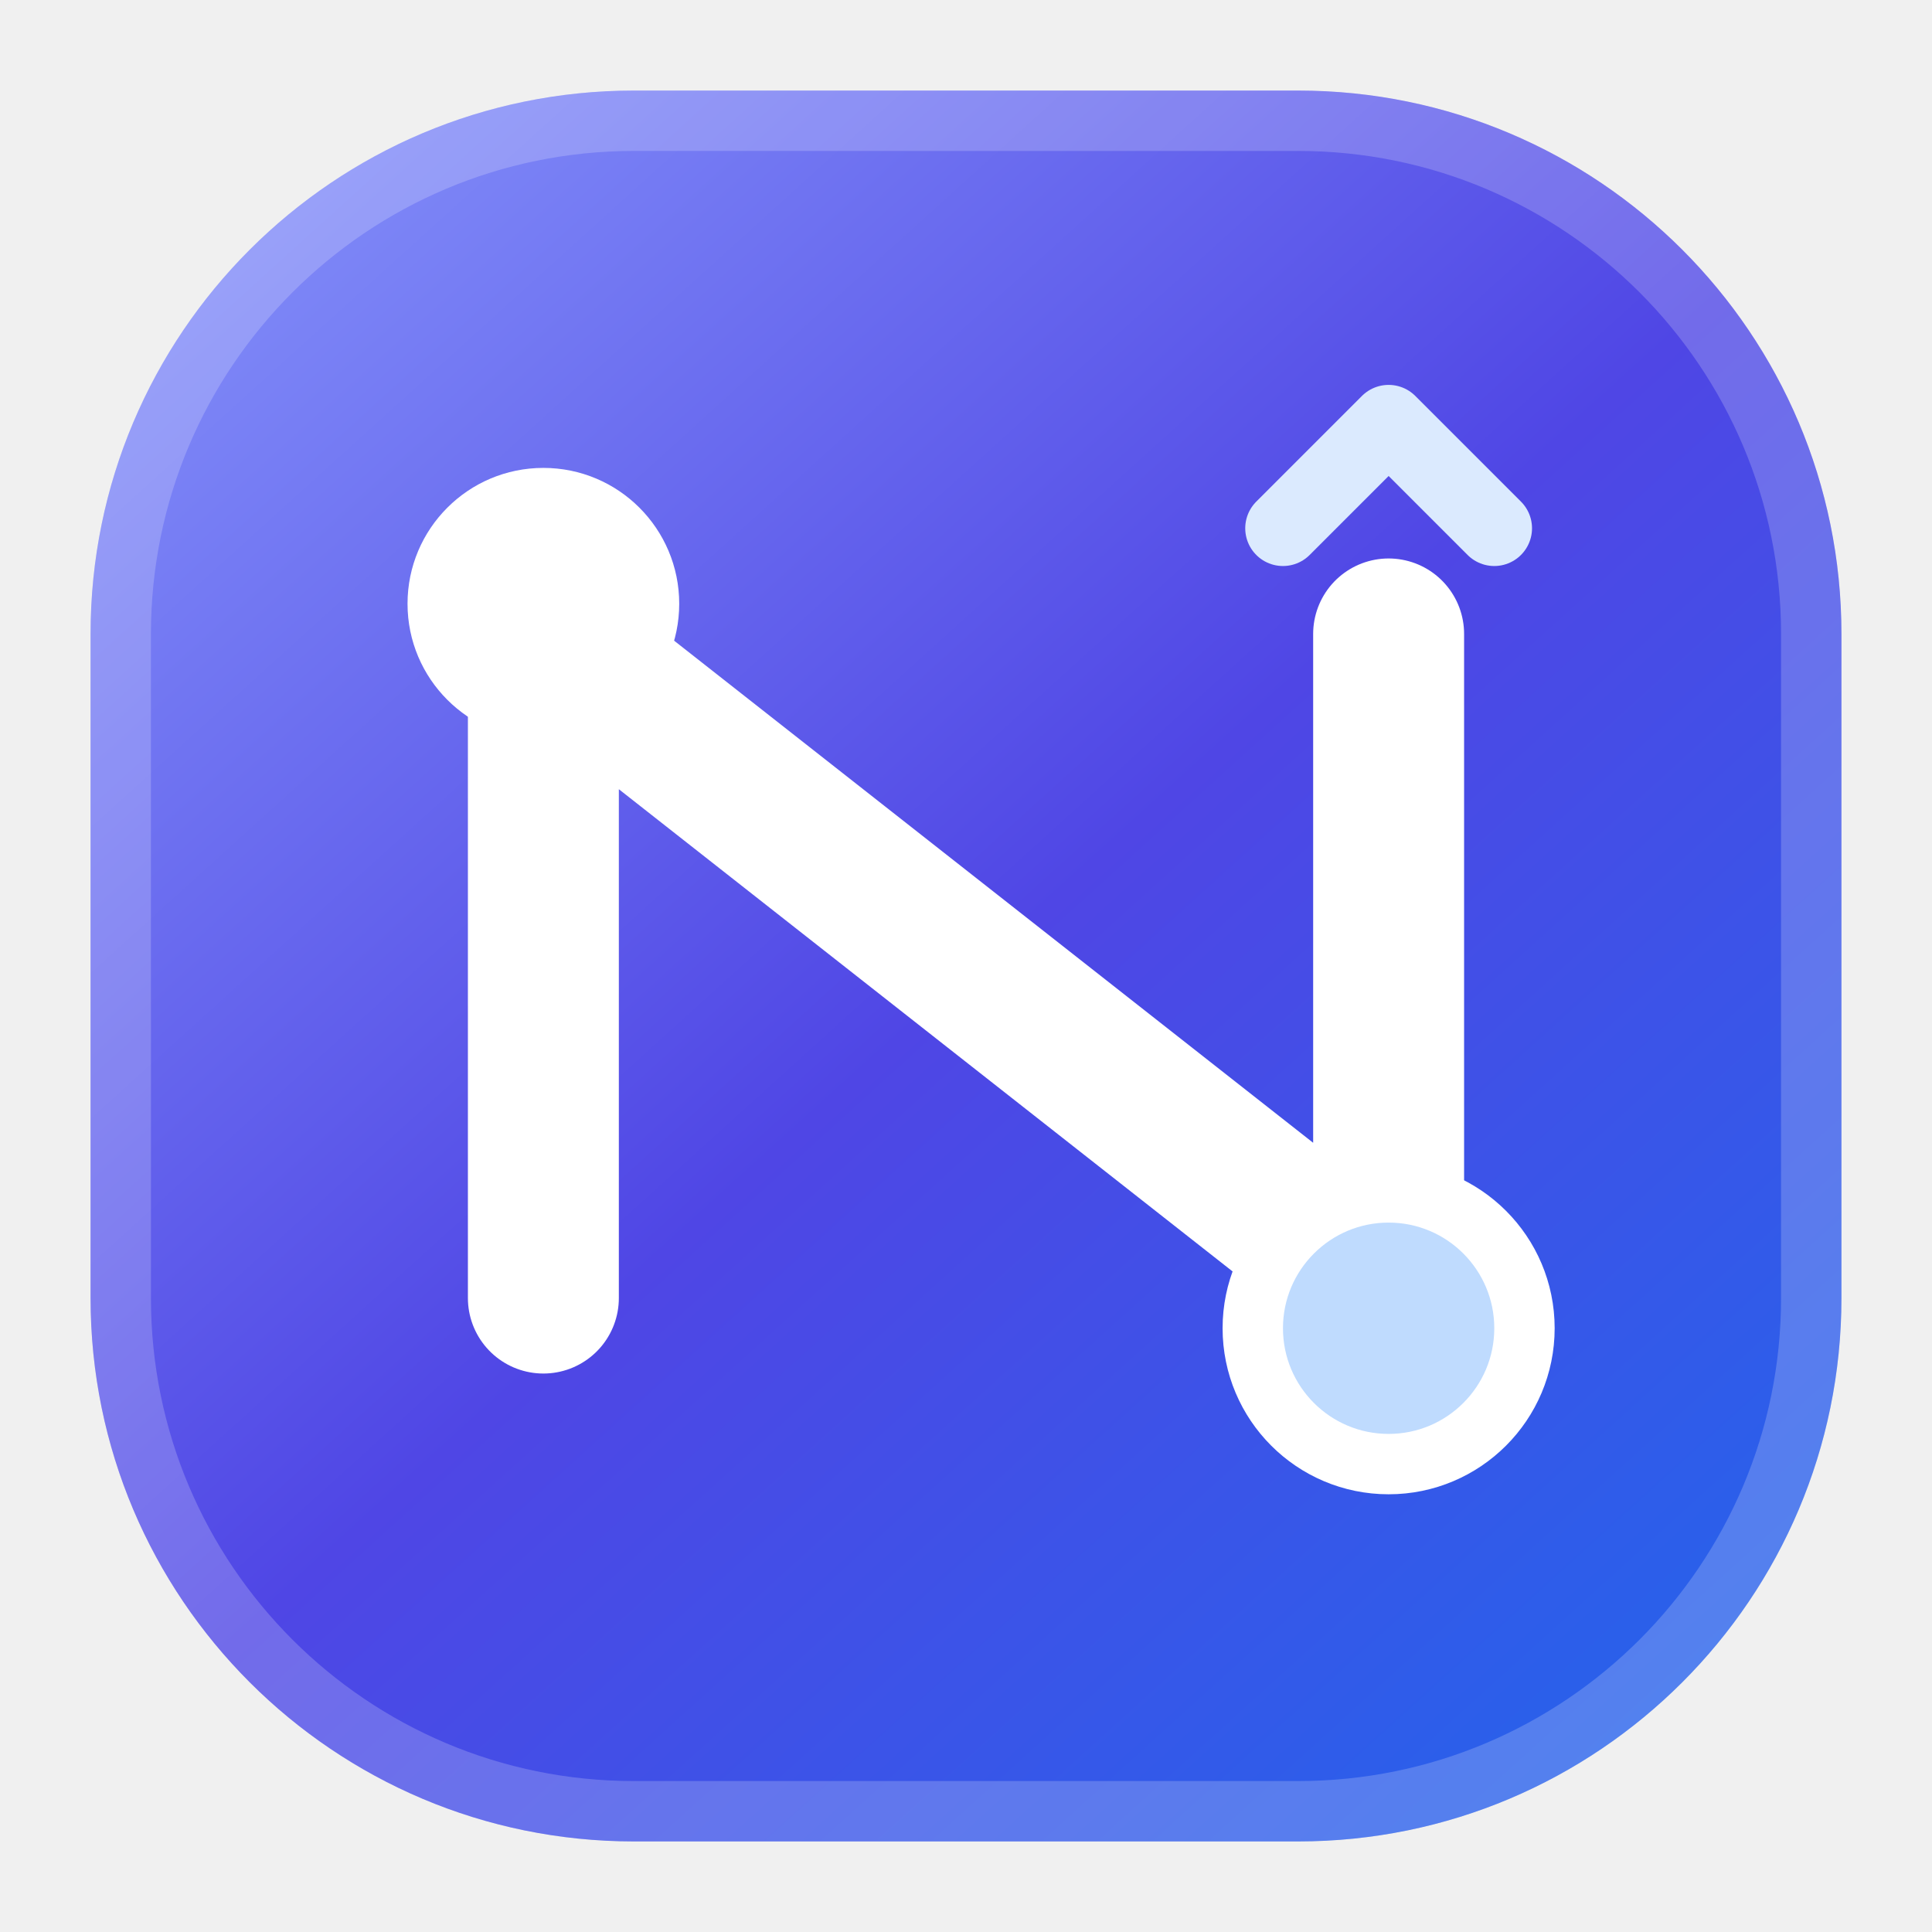
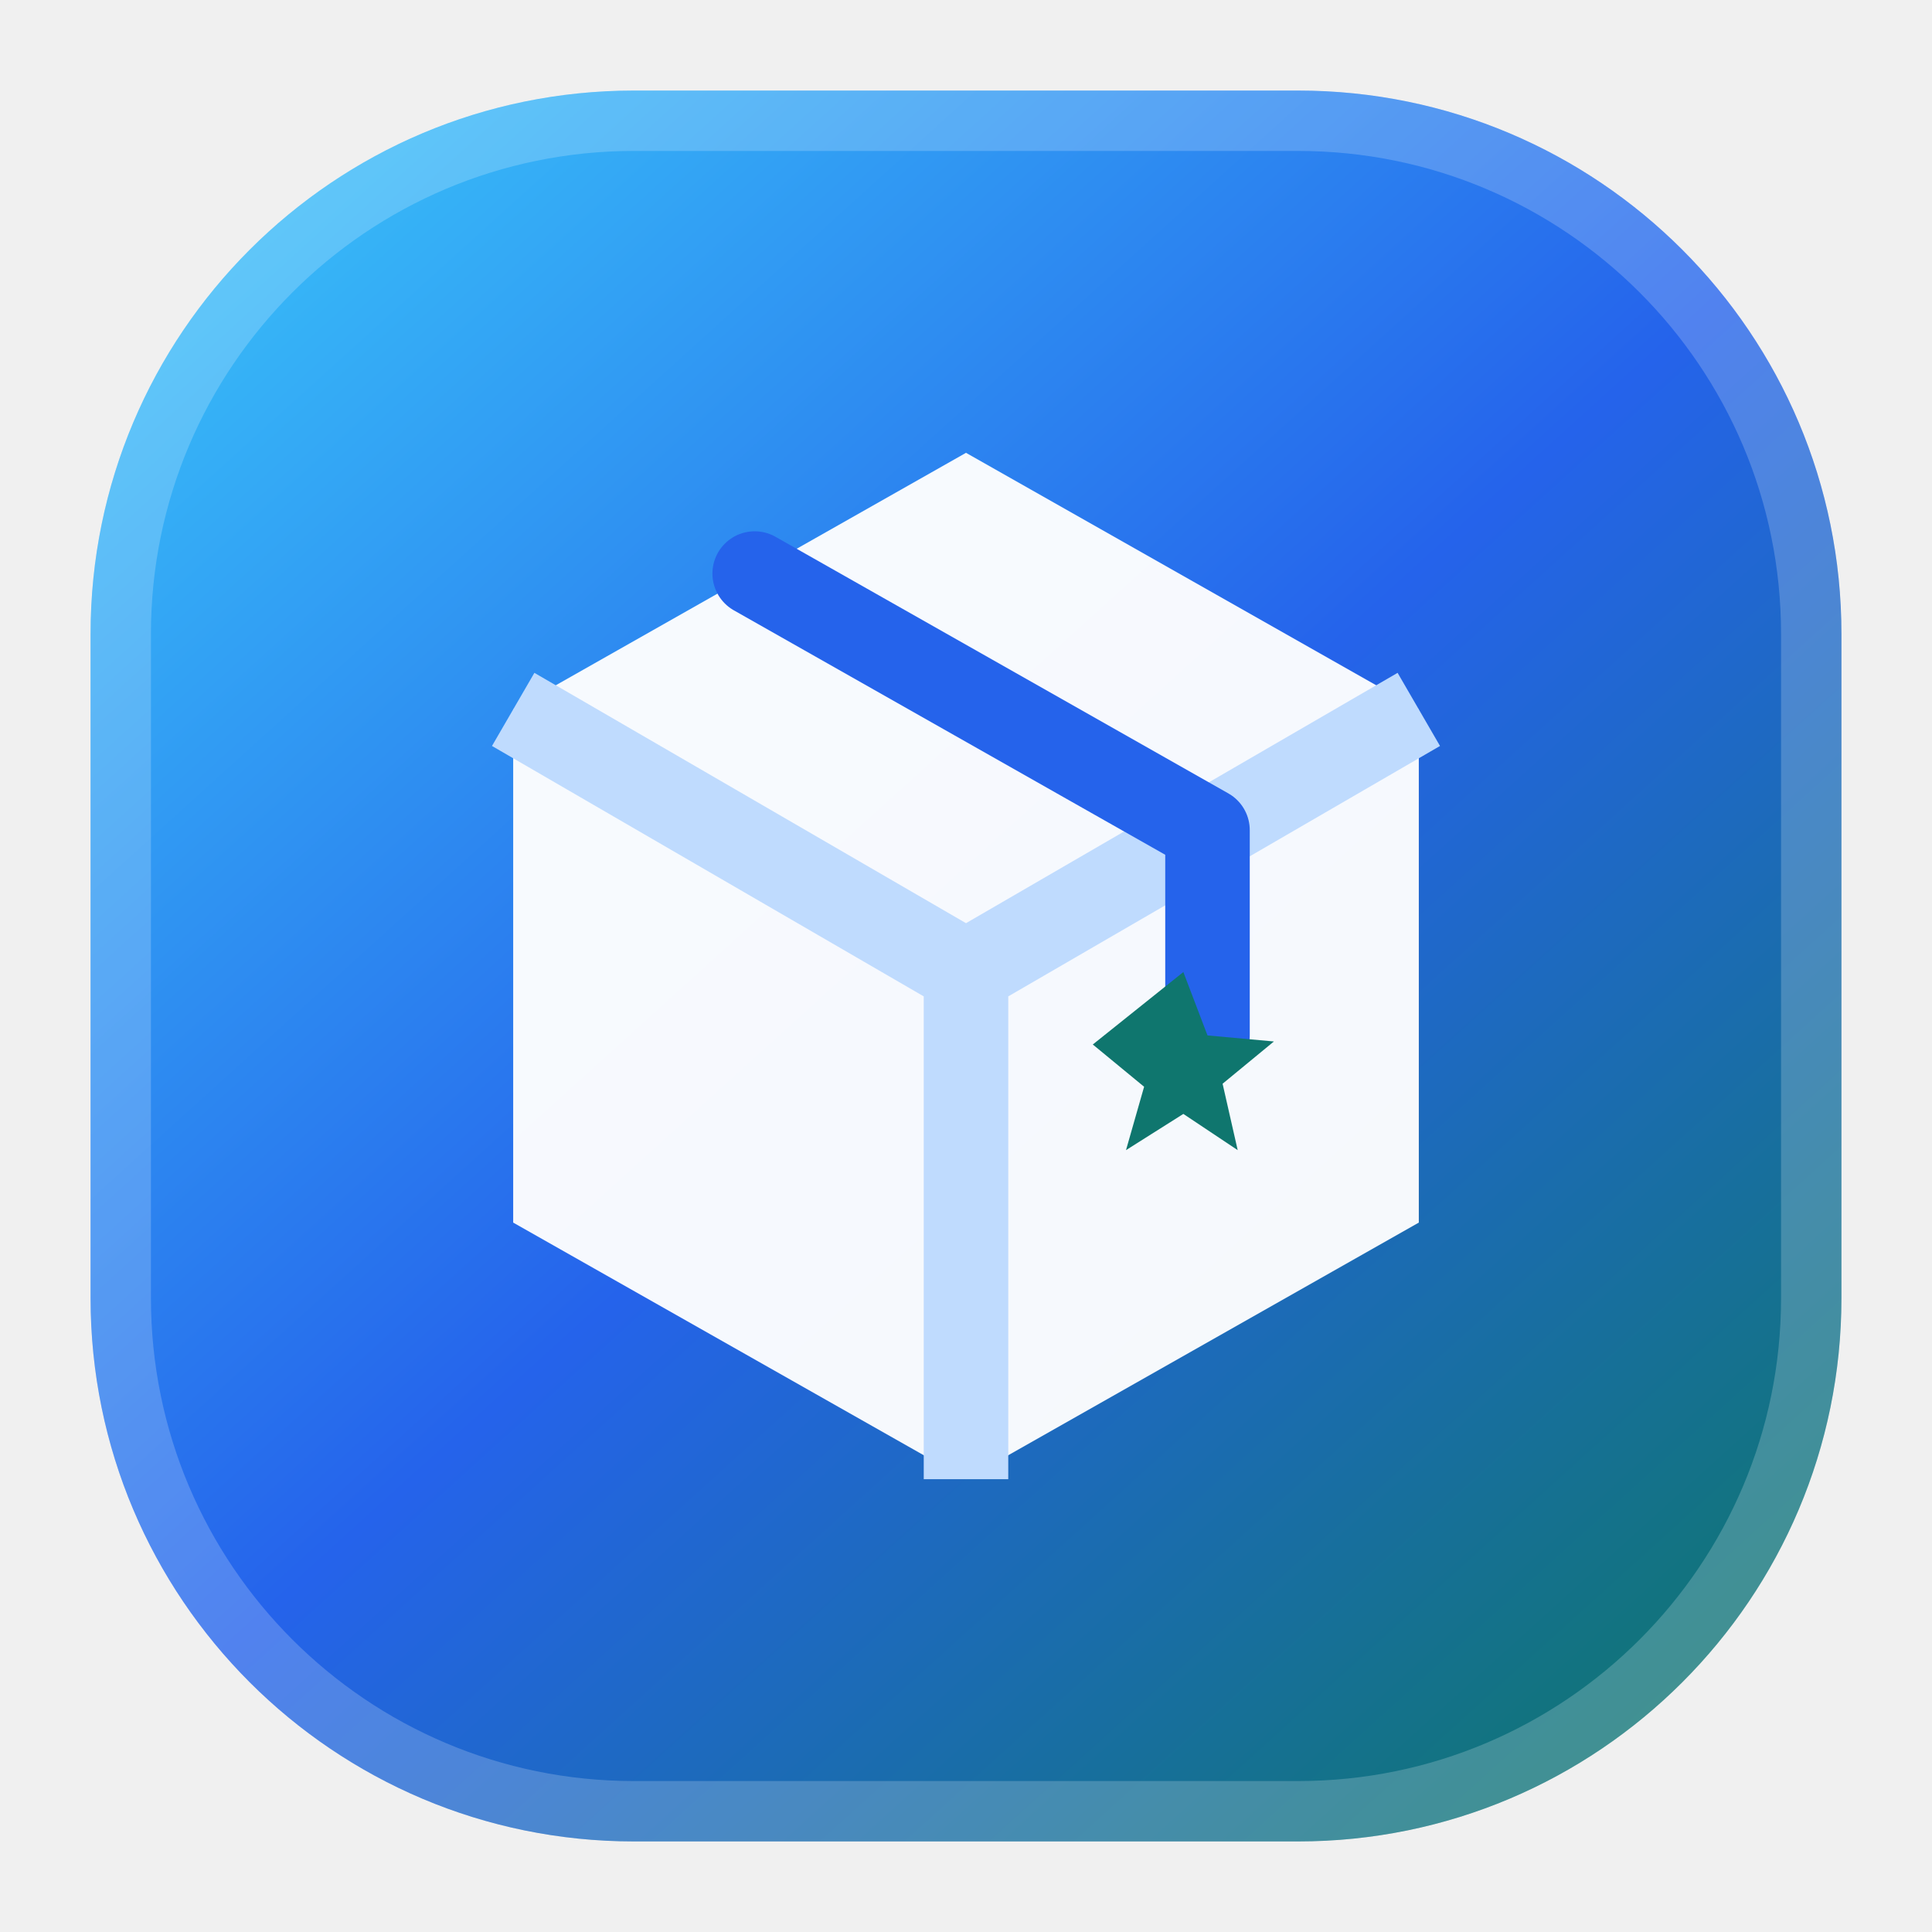
<svg xmlns="http://www.w3.org/2000/svg" viewBox="0 0 64 64">
  <defs>
    <linearGradient id="g" x1="8" y1="6" x2="56" y2="59" gradientUnits="userSpaceOnUse">
-       <stop stop-color="#818cf8" />
-       <stop offset=".5" stop-color="#4f46e5" />
-       <stop offset="1" stop-color="#2563eb" />
+       <stop stop-color="#38bdf8" />
+       <stop offset=".5" stop-color="#2563eb" />
+       <stop offset="1" stop-color="#0f766e" />
    </linearGradient>
  </defs>
  <rect x="3" y="3" width="58" height="58" rx="18" fill="url(#g)" />
  <rect x="4" y="4" width="56" height="56" rx="17" fill="none" stroke="#fff" stroke-opacity=".2" stroke-width="2" />
-   <path d="M18 43V21l28 22V21" fill="none" stroke="#fff" stroke-width="5" stroke-linecap="round" stroke-linejoin="round" />
-   <circle cx="18" cy="20" r="4.5" fill="#fff" />
-   <circle cx="46" cy="44" r="4.5" fill="#bfdbfe" stroke="#fff" stroke-width="2" />
-   <path d="m42.5 17.5 3.5-3.5 3.5 3.5" fill="none" stroke="#dbeafe" stroke-width="2.5" stroke-linecap="round" stroke-linejoin="round" />
+   <path d="M17 23.5 32 15l15 8.5v17L32 49l-15-8.5v-17Z" fill="#fff" fill-opacity=".96" />
+   <path d="m17 23.5 15 8.7 15-8.7M32 32.2V49" fill="none" stroke="#bfdbfe" stroke-width="2.8" stroke-linejoin="round" />
+   <path d="m25 19 15 8.5v6.8" fill="none" stroke="#2563eb" stroke-width="2.8" stroke-linecap="round" stroke-linejoin="round" />
+   <path d="m39.2 32.2.8 2.1 2.2.2-1.7 1.4.5 2.2-1.8-1.2-1.9 1.2.6-2.1-1.7-1.4Z" fill="#0f766e" />
</svg>
